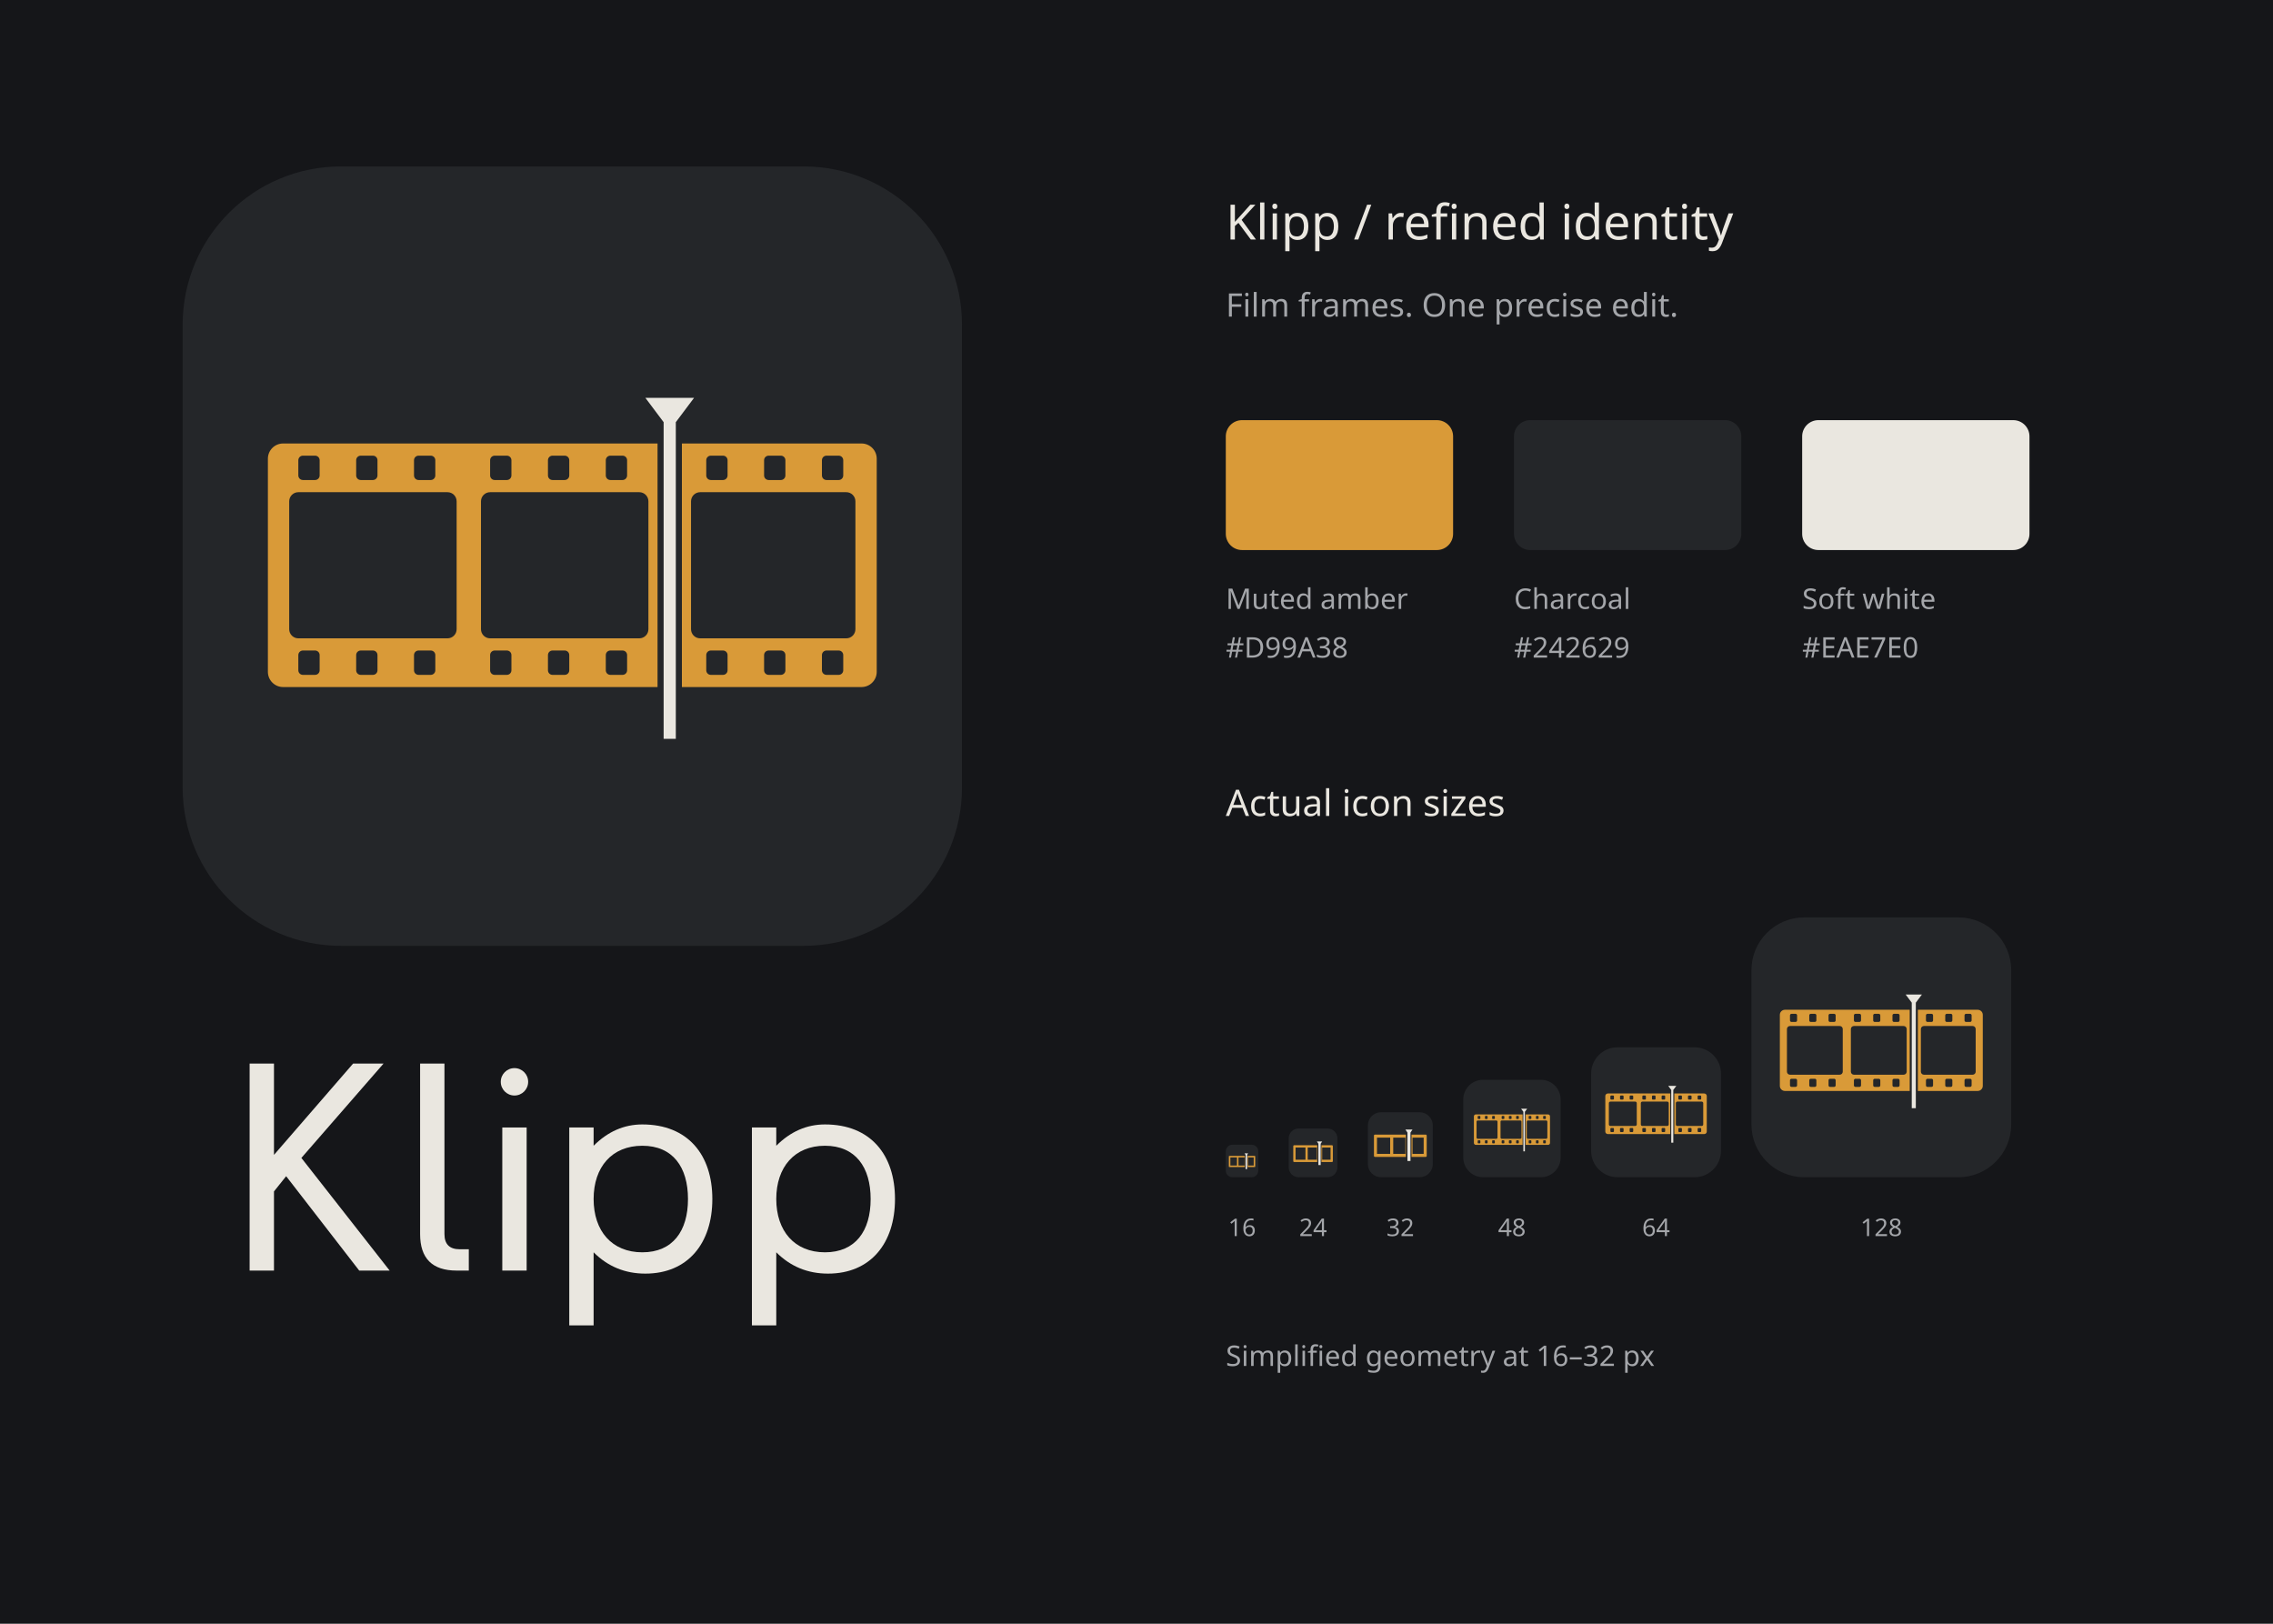
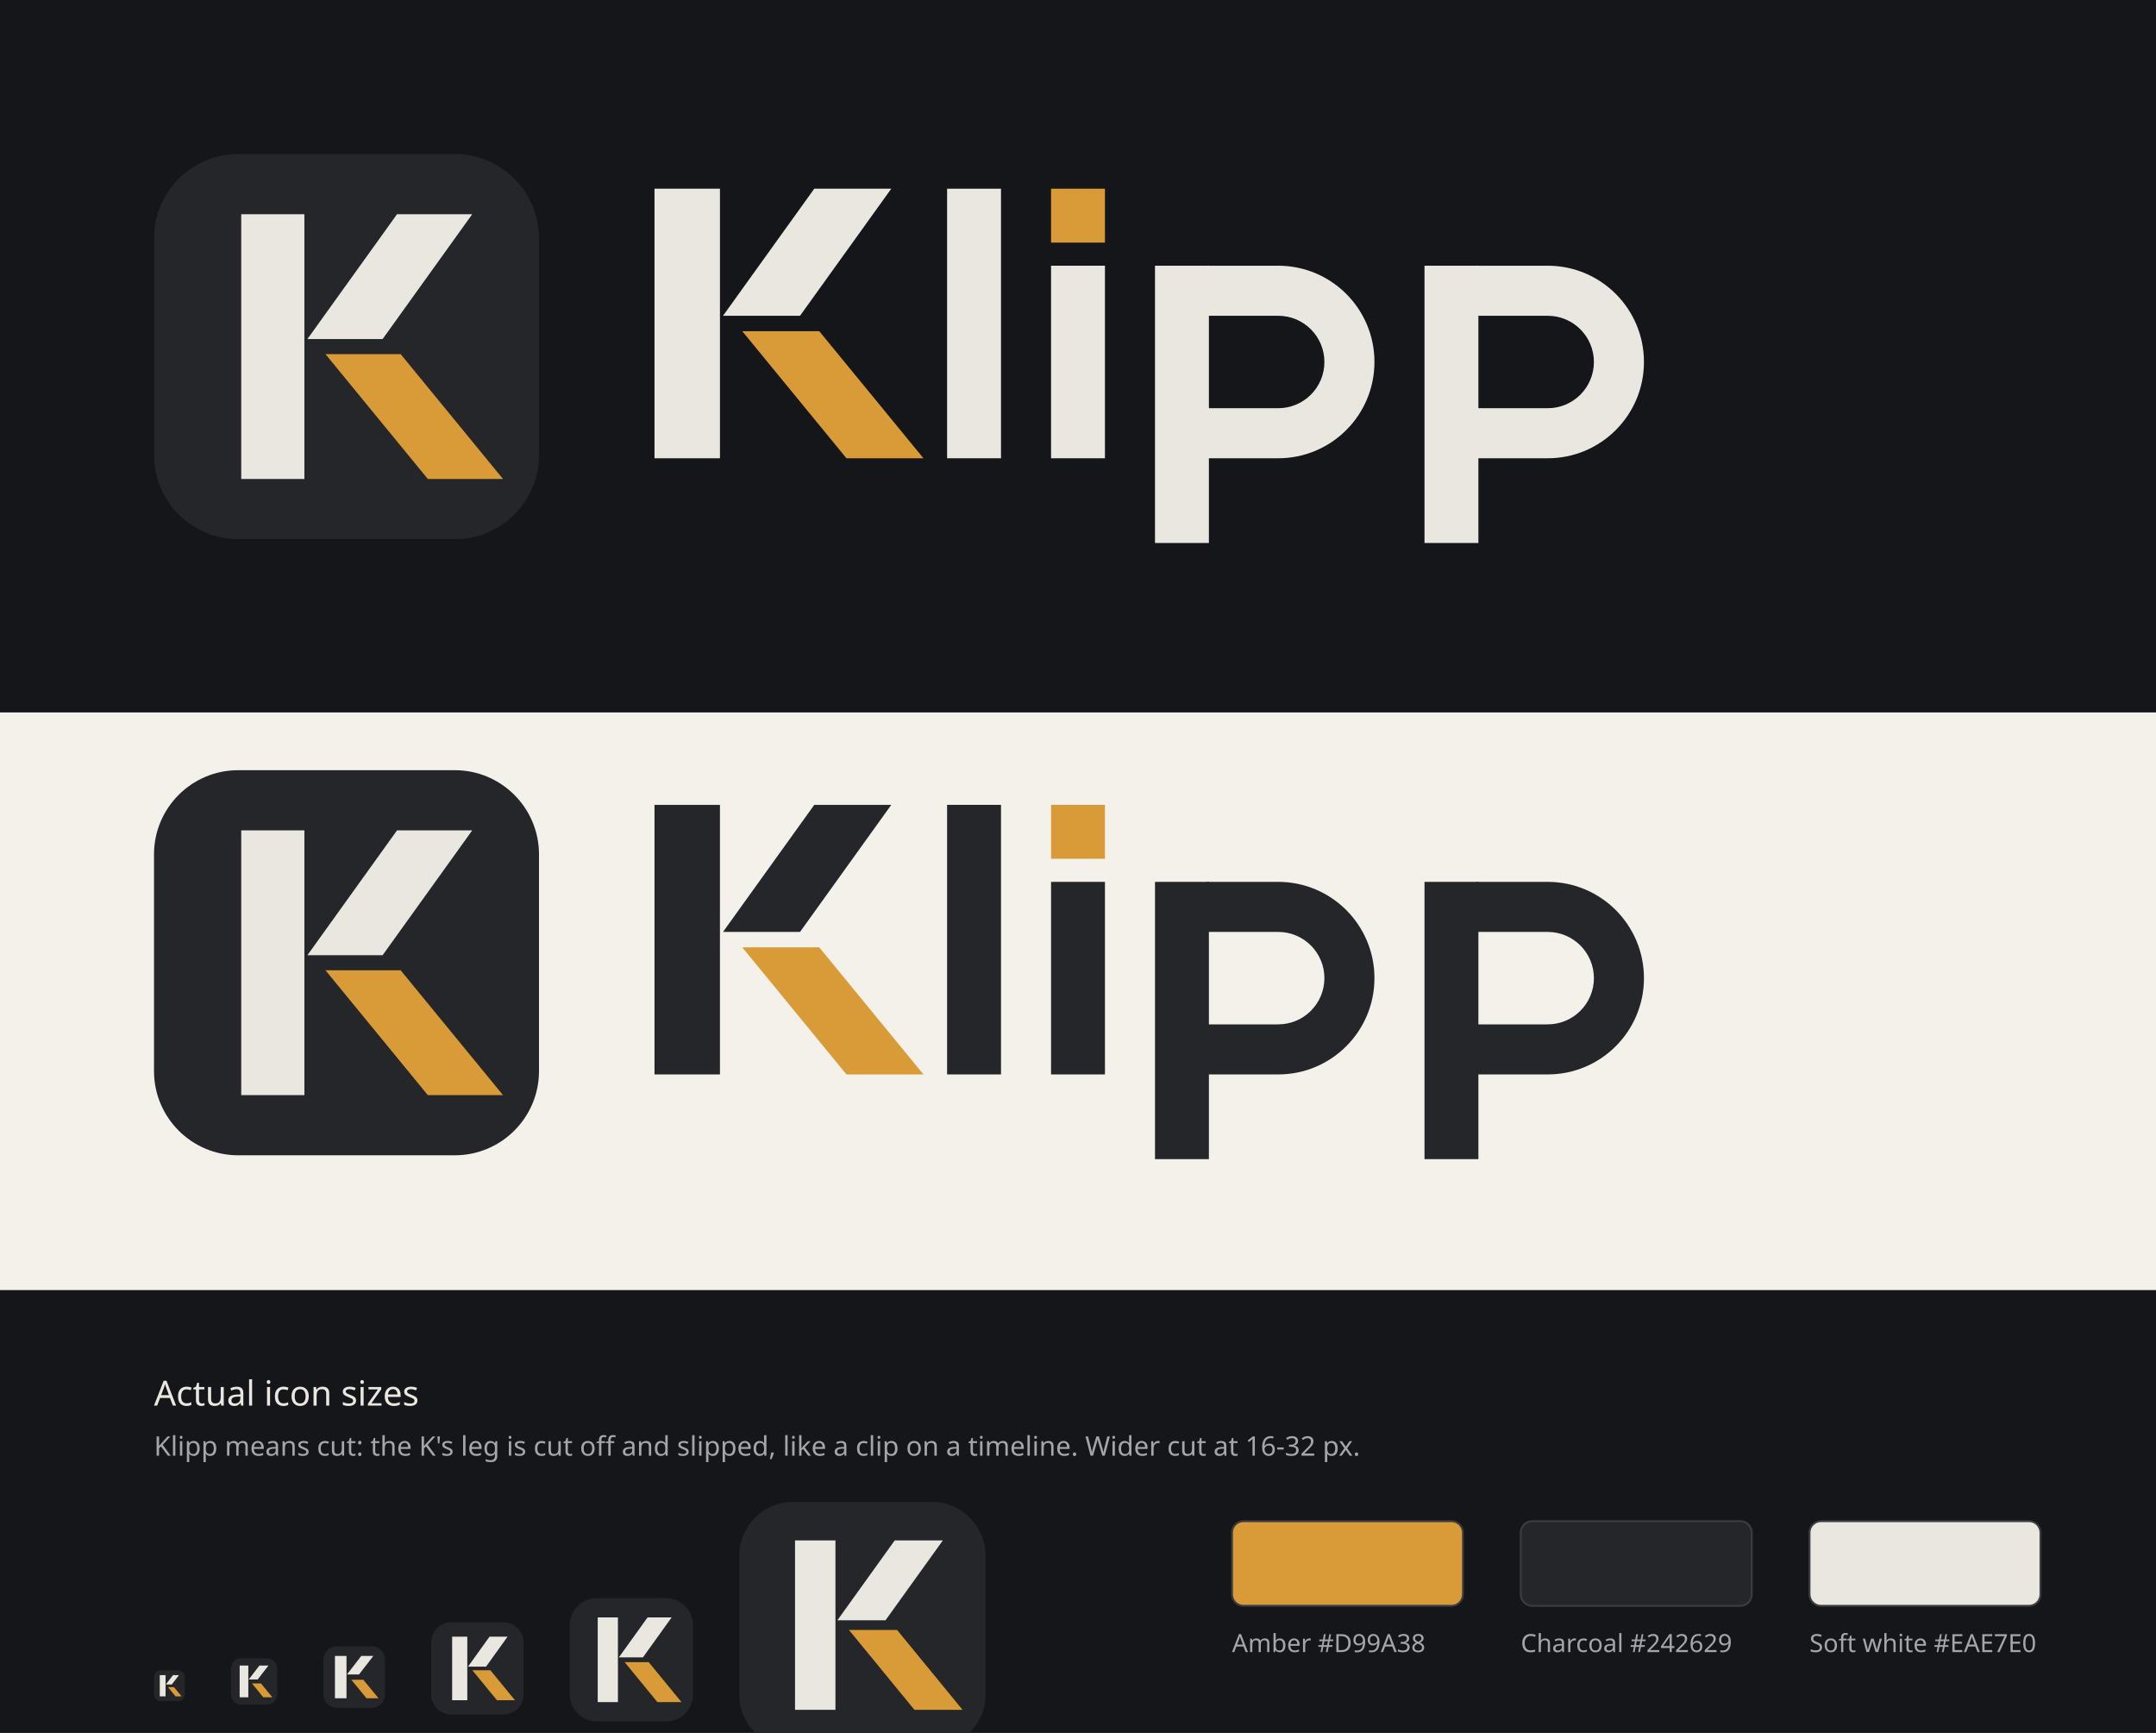
- <svg xmlns="http://www.w3.org/2000/svg" width="1120" height="800" viewBox="0 0 1120 800" role="img">
-   <rect x="0" y="0" width="1120" height="800" rx="0" fill="#151619" />
-   <g transform="translate(90 82) scale(1.5)">
-     <rect x="0" y="0" width="256" height="256" rx="52" fill="#242629" />
-     <rect x="28" y="91" width="200" height="80" rx="5" fill="#D99A38" />
-     <rect x="35" y="107" width="55" height="48" rx="3" fill="#242629" />
-     <rect x="98" y="107" width="55" height="48" rx="3" fill="#242629" />
-     <rect x="167" y="107" width="54" height="48" rx="3" fill="#242629" />
-     <rect x="38" y="95" width="7" height="8" rx="1.5" fill="#242629" />
-     <rect x="38" y="159" width="7" height="8" rx="1.5" fill="#242629" />
-     <rect x="57" y="95" width="7" height="8" rx="1.5" fill="#242629" />
-     <rect x="57" y="159" width="7" height="8" rx="1.5" fill="#242629" />
-     <rect x="76" y="95" width="7" height="8" rx="1.5" fill="#242629" />
-     <rect x="76" y="159" width="7" height="8" rx="1.5" fill="#242629" />
-     <rect x="101" y="95" width="7" height="8" rx="1.5" fill="#242629" />
-     <rect x="101" y="159" width="7" height="8" rx="1.5" fill="#242629" />
-     <rect x="120" y="95" width="7" height="8" rx="1.5" fill="#242629" />
-     <rect x="120" y="159" width="7" height="8" rx="1.5" fill="#242629" />
-     <rect x="139" y="95" width="7" height="8" rx="1.5" fill="#242629" />
-     <rect x="139" y="159" width="7" height="8" rx="1.5" fill="#242629" />
-     <rect x="172" y="95" width="7" height="8" rx="1.5" fill="#242629" />
-     <rect x="172" y="159" width="7" height="8" rx="1.5" fill="#242629" />
-     <rect x="191" y="95" width="7" height="8" rx="1.5" fill="#242629" />
-     <rect x="191" y="159" width="7" height="8" rx="1.5" fill="#242629" />
-     <rect x="210" y="95" width="7" height="8" rx="1.5" fill="#242629" />
-     <rect x="210" y="159" width="7" height="8" rx="1.5" fill="#242629" />
-     <rect x="156" y="88" width="8" height="87" rx="0" fill="#242629" />
-     <path fill="#EAE7E0" d="M152 76H168L162 84V188H158V84Z" />
-   </g>
-   <g transform="translate(123 524) scale(1.5)">
-     <g fill="#EAE7E0">
-       <path d="M0 0H8V30L34 0H44L17 31L46 68H36L12 37L8 42V68H0Z" />
-       <path d="M56 0H64V56Q64 61 69 61H72V68H68Q56 68 56 56Z" />
-       <path d="M83 21H91V68H83Z" />
-       <circle cx="87" cy="6" r="4.5" />
-       <path fill-rule="evenodd" d="M105 21H113V27Q120 20 129 20C144 20 152 30 152 44.5S144 69 130 69Q120 69 113 62V86H105ZM113 44.5C113 55 119 62 129 62S144 55 144 44.5S139 27 129 27S113 34 113 44.5Z" />
-       <path fill-rule="evenodd" d="M165 21H173V27Q180 20 189 20C204 20 212 30 212 44.5S204 69 190 69Q180 69 173 62V86H165ZM173 44.5C173 55 179 62 189 62S204 55 204 44.5S199 27 189 27S173 34 173 44.5Z" />
+ <svg xmlns="http://www.w3.org/2000/svg" width="1120" height="900" viewBox="0 0 1120 900" role="img">
+   <rect width="1120" height="900" fill="#151619" />
+   <g transform="translate(80 80)">
+     <g transform="scale(0.78125)">
+       <rect width="256" height="256" rx="56" fill="#242629" />
+       <path fill="#EAE7E0" d="M58 40H100V123.0H102.0L161.6 40H211.6L152.0 123.0H100V216H58Z" />
+       <path fill="#D99A38" d="M114.0 133.0H164.0L232.06 216H182.06Z" />
+     </g>
+     <g transform="translate(260 18)">
+       <path fill="#EAE7E0" d="M0 0H34V66.0H35.591L83.0 0H123.0L75.591 66.0H34V140H0Z" />
+       <path fill="#D99A38" d="M45.591 74.0H85.591L139.711 140H99.711Z" />
+       <rect x="152" y="0" width="28" height="140" fill="#EAE7E0" />
+       <rect x="206" y="40" width="28" height="100" fill="#EAE7E0" />
+       <rect x="206" y="0" width="28" height="28" fill="#D99A38" />
+       <rect x="260" y="40" width="28" height="144" fill="#EAE7E0" />
+       <path fill="#EAE7E0" fill-rule="evenodd" d="M287 40H324.0A50.0 50.0 0 0 1 324.0 140H287Z M287 66V114H324.0A24.0 24.0 0 0 0 324.0 66Z" />
+       <rect x="400.0" y="40" width="28" height="144" fill="#EAE7E0" />
+       <path fill="#EAE7E0" fill-rule="evenodd" d="M427.0 40H464.0A50.0 50.0 0 0 1 464.0 140H427.0Z M427.0 66V114H464.0A24.0 24.0 0 0 0 464.0 66Z" />
    </g>
  </g>
-   <g fill="#EAE7E0" font-family="sans-serif">
-     <text x="604" y="118" font-size="24">Klipp / refined identity</text>
-     <text x="604" y="156" fill="#A4A6AA" font-size="16">Film frames. One precise edit.</text>
+   <rect y="370" width="1120" height="300" fill="#F4F1EA" />
+   <g transform="translate(80 400)">
+     <g transform="scale(0.78125)">
+       <rect width="256" height="256" rx="56" fill="#242629" />
+       <path fill="#EAE7E0" d="M58 40H100V123.0H102.0L161.6 40H211.6L152.0 123.0H100V216H58Z" />
+       <path fill="#D99A38" d="M114.0 133.0H164.0L232.06 216H182.06Z" />
+     </g>
+     <g transform="translate(260 18)">
+       <path fill="#242629" d="M0 0H34V66.0H35.591L83.0 0H123.0L75.591 66.0H34V140H0Z" />
+       <path fill="#D99A38" d="M45.591 74.0H85.591L139.711 140H99.711Z" />
+       <rect x="152" y="0" width="28" height="140" fill="#242629" />
+       <rect x="206" y="40" width="28" height="100" fill="#242629" />
+       <rect x="206" y="0" width="28" height="28" fill="#D99A38" />
+       <rect x="260" y="40" width="28" height="144" fill="#242629" />
+       <path fill="#242629" fill-rule="evenodd" d="M287 40H324.0A50.0 50.0 0 0 1 324.0 140H287Z M287 66V114H324.0A24.0 24.0 0 0 0 324.0 66Z" />
+       <rect x="400.0" y="40" width="28" height="144" fill="#242629" />
+       <path fill="#242629" fill-rule="evenodd" d="M427.0 40H464.0A50.0 50.0 0 0 1 464.0 140H427.0Z M427.0 66V114H464.0A24.0 24.0 0 0 0 464.0 66Z" />
+     </g>
  </g>
-   <rect x="604" y="207" width="112" height="64" rx="8" fill="#D99A38" />
-   <g font-family="sans-serif" font-size="14" fill="#A4A6AA">
-     <text x="604" y="300">Muted amber</text>
-     <text x="604" y="324">#D99A38</text>
+   <g font-family="sans-serif">
+     <text x="80" y="730" fill="#EAE7E0" font-size="18">Actual icon sizes</text>
+     <text x="80" y="756" fill="#A4A6AA" font-size="14">Klipp means cut: the K's leg is cut off and slipped, like a clip on a timeline. Wider cut at 16-32 px.</text>
  </g>
-   <rect x="746" y="207" width="112" height="64" rx="8" fill="#242629" />
-   <g font-family="sans-serif" font-size="14" fill="#A4A6AA">
-     <text x="746" y="300">Charcoal</text>
-     <text x="746" y="324">#242629</text>
+   <g transform="translate(80 867.5) scale(0.0625)">
+     <rect width="256" height="256" rx="56" fill="#242629" />
+     <path fill="#EAE7E0" d="M48 40H96V117.0H98.0L157.6 40H207.6L148.0 117.0H96V216H48Z" />
+     <path fill="#D99A38" d="M116.0 139.0H166.0L229.14 216H179.14Z" />
  </g>
-   <rect x="888" y="207" width="112" height="64" rx="8" fill="#EAE7E0" />
-   <g font-family="sans-serif" font-size="14" fill="#A4A6AA">
-     <text x="888" y="300">Soft white</text>
-     <text x="888" y="324">#EAE7E0</text>
+   <g transform="translate(120 861.25) scale(0.09375)">
+     <rect width="256" height="256" rx="56" fill="#242629" />
+     <path fill="#EAE7E0" d="M48 40H96V117.0H98.0L157.6 40H207.6L148.0 117.0H96V216H48Z" />
+     <path fill="#D99A38" d="M116.0 139.0H166.0L229.14 216H179.14Z" />
  </g>
-   <text x="604" y="402" fill="#EAE7E0" font-family="sans-serif" font-size="18">Actual icon sizes</text>
-   <g transform="translate(604 564) scale(0.0625)">
-     <rect x="0" y="0" width="256" height="256" rx="52" fill="#242629" />
-     <rect x="24" y="88" width="208" height="88" rx="4" fill="#D99A38" />
-     <rect x="36" y="100" width="52" height="64" rx="0" fill="#242629" />
-     <rect x="100" y="100" width="48" height="64" rx="0" fill="#242629" />
-     <rect x="176" y="100" width="44" height="64" rx="0" fill="#242629" />
-     <rect x="150" y="84" width="22" height="96" rx="0" fill="#242629" />
-     <path fill="#EAE7E0" d="M148 68H176L168 80V192H156V80Z" />
+   <g transform="translate(168 855.0) scale(0.125)">
+     <rect width="256" height="256" rx="56" fill="#242629" />
+     <path fill="#EAE7E0" d="M48 40H96V117.0H98.0L157.6 40H207.6L148.0 117.0H96V216H48Z" />
+     <path fill="#D99A38" d="M116.0 139.0H166.0L229.14 216H179.14Z" />
  </g>
-   <text x="612.0" y="609" text-anchor="middle" fill="#A4A6AA" font-family="sans-serif" font-size="12">16</text>
-   <g transform="translate(635 556) scale(0.09375)">
-     <rect x="0" y="0" width="256" height="256" rx="52" fill="#242629" />
-     <rect x="24" y="88" width="208" height="88" rx="4" fill="#D99A38" />
-     <rect x="36" y="100" width="52" height="64" rx="0" fill="#242629" />
-     <rect x="100" y="100" width="48" height="64" rx="0" fill="#242629" />
-     <rect x="176" y="100" width="44" height="64" rx="0" fill="#242629" />
-     <rect x="150" y="84" width="22" height="96" rx="0" fill="#242629" />
-     <path fill="#EAE7E0" d="M148 68H176L168 80V192H156V80Z" />
+   <g transform="translate(224 842.5) scale(0.1875)">
+     <rect width="256" height="256" rx="56" fill="#242629" />
+     <path fill="#EAE7E0" d="M58 40H100V123.0H102.0L161.6 40H211.6L152.0 123.0H100V216H58Z" />
+     <path fill="#D99A38" d="M114.0 133.0H164.0L232.06 216H182.06Z" />
  </g>
-   <text x="647.0" y="609" text-anchor="middle" fill="#A4A6AA" font-family="sans-serif" font-size="12">24</text>
-   <g transform="translate(674 548) scale(0.125)">
-     <rect x="0" y="0" width="256" height="256" rx="52" fill="#242629" />
-     <rect x="24" y="88" width="208" height="88" rx="4" fill="#D99A38" />
-     <rect x="36" y="100" width="52" height="64" rx="0" fill="#242629" />
-     <rect x="100" y="100" width="48" height="64" rx="0" fill="#242629" />
-     <rect x="176" y="100" width="44" height="64" rx="0" fill="#242629" />
-     <rect x="150" y="84" width="22" height="96" rx="0" fill="#242629" />
-     <path fill="#EAE7E0" d="M148 68H176L168 80V192H156V80Z" />
+   <g transform="translate(296 830.0) scale(0.25)">
+     <rect width="256" height="256" rx="56" fill="#242629" />
+     <path fill="#EAE7E0" d="M58 40H100V123.0H102.0L161.6 40H211.6L152.0 123.0H100V216H58Z" />
+     <path fill="#D99A38" d="M114.0 133.0H164.0L232.06 216H182.06Z" />
  </g>
-   <text x="690.0" y="609" text-anchor="middle" fill="#A4A6AA" font-family="sans-serif" font-size="12">32</text>
-   <g transform="translate(721 532) scale(0.1875)">
-     <rect x="0" y="0" width="256" height="256" rx="52" fill="#242629" />
-     <rect x="28" y="91" width="200" height="80" rx="5" fill="#D99A38" />
-     <rect x="35" y="107" width="55" height="48" rx="3" fill="#242629" />
-     <rect x="98" y="107" width="55" height="48" rx="3" fill="#242629" />
-     <rect x="167" y="107" width="54" height="48" rx="3" fill="#242629" />
-     <rect x="38" y="95" width="7" height="8" rx="1.5" fill="#242629" />
-     <rect x="38" y="159" width="7" height="8" rx="1.5" fill="#242629" />
-     <rect x="57" y="95" width="7" height="8" rx="1.5" fill="#242629" />
-     <rect x="57" y="159" width="7" height="8" rx="1.5" fill="#242629" />
-     <rect x="76" y="95" width="7" height="8" rx="1.5" fill="#242629" />
-     <rect x="76" y="159" width="7" height="8" rx="1.5" fill="#242629" />
-     <rect x="101" y="95" width="7" height="8" rx="1.5" fill="#242629" />
-     <rect x="101" y="159" width="7" height="8" rx="1.5" fill="#242629" />
-     <rect x="120" y="95" width="7" height="8" rx="1.5" fill="#242629" />
-     <rect x="120" y="159" width="7" height="8" rx="1.5" fill="#242629" />
-     <rect x="139" y="95" width="7" height="8" rx="1.5" fill="#242629" />
-     <rect x="139" y="159" width="7" height="8" rx="1.5" fill="#242629" />
-     <rect x="172" y="95" width="7" height="8" rx="1.5" fill="#242629" />
-     <rect x="172" y="159" width="7" height="8" rx="1.5" fill="#242629" />
-     <rect x="191" y="95" width="7" height="8" rx="1.5" fill="#242629" />
-     <rect x="191" y="159" width="7" height="8" rx="1.5" fill="#242629" />
-     <rect x="210" y="95" width="7" height="8" rx="1.5" fill="#242629" />
-     <rect x="210" y="159" width="7" height="8" rx="1.5" fill="#242629" />
-     <rect x="156" y="88" width="8" height="87" rx="0" fill="#242629" />
-     <path fill="#EAE7E0" d="M152 76H168L162 84V188H158V84Z" />
+   <g transform="translate(384 780.0) scale(0.5)">
+     <rect width="256" height="256" rx="56" fill="#242629" />
+     <path fill="#EAE7E0" d="M58 40H100V123.0H102.0L161.6 40H211.6L152.0 123.0H100V216H58Z" />
+     <path fill="#D99A38" d="M114.0 133.0H164.0L232.06 216H182.06Z" />
  </g>
-   <text x="745.0" y="609" text-anchor="middle" fill="#A4A6AA" font-family="sans-serif" font-size="12">48</text>
-   <g transform="translate(784 516) scale(0.25)">
-     <rect x="0" y="0" width="256" height="256" rx="52" fill="#242629" />
-     <rect x="28" y="91" width="200" height="80" rx="5" fill="#D99A38" />
-     <rect x="35" y="107" width="55" height="48" rx="3" fill="#242629" />
-     <rect x="98" y="107" width="55" height="48" rx="3" fill="#242629" />
-     <rect x="167" y="107" width="54" height="48" rx="3" fill="#242629" />
-     <rect x="38" y="95" width="7" height="8" rx="1.5" fill="#242629" />
-     <rect x="38" y="159" width="7" height="8" rx="1.5" fill="#242629" />
-     <rect x="57" y="95" width="7" height="8" rx="1.5" fill="#242629" />
-     <rect x="57" y="159" width="7" height="8" rx="1.5" fill="#242629" />
-     <rect x="76" y="95" width="7" height="8" rx="1.5" fill="#242629" />
-     <rect x="76" y="159" width="7" height="8" rx="1.5" fill="#242629" />
-     <rect x="101" y="95" width="7" height="8" rx="1.5" fill="#242629" />
-     <rect x="101" y="159" width="7" height="8" rx="1.5" fill="#242629" />
-     <rect x="120" y="95" width="7" height="8" rx="1.5" fill="#242629" />
-     <rect x="120" y="159" width="7" height="8" rx="1.5" fill="#242629" />
-     <rect x="139" y="95" width="7" height="8" rx="1.5" fill="#242629" />
-     <rect x="139" y="159" width="7" height="8" rx="1.5" fill="#242629" />
-     <rect x="172" y="95" width="7" height="8" rx="1.5" fill="#242629" />
-     <rect x="172" y="159" width="7" height="8" rx="1.5" fill="#242629" />
-     <rect x="191" y="95" width="7" height="8" rx="1.5" fill="#242629" />
-     <rect x="191" y="159" width="7" height="8" rx="1.5" fill="#242629" />
-     <rect x="210" y="95" width="7" height="8" rx="1.5" fill="#242629" />
-     <rect x="210" y="159" width="7" height="8" rx="1.5" fill="#242629" />
-     <rect x="156" y="88" width="8" height="87" rx="0" fill="#242629" />
-     <path fill="#EAE7E0" d="M152 76H168L162 84V188H158V84Z" />
-   </g>
-   <text x="816.0" y="609" text-anchor="middle" fill="#A4A6AA" font-family="sans-serif" font-size="12">64</text>
-   <g transform="translate(863 452) scale(0.5)">
-     <rect x="0" y="0" width="256" height="256" rx="52" fill="#242629" />
-     <rect x="28" y="91" width="200" height="80" rx="5" fill="#D99A38" />
-     <rect x="35" y="107" width="55" height="48" rx="3" fill="#242629" />
-     <rect x="98" y="107" width="55" height="48" rx="3" fill="#242629" />
-     <rect x="167" y="107" width="54" height="48" rx="3" fill="#242629" />
-     <rect x="38" y="95" width="7" height="8" rx="1.5" fill="#242629" />
-     <rect x="38" y="159" width="7" height="8" rx="1.5" fill="#242629" />
-     <rect x="57" y="95" width="7" height="8" rx="1.5" fill="#242629" />
-     <rect x="57" y="159" width="7" height="8" rx="1.5" fill="#242629" />
-     <rect x="76" y="95" width="7" height="8" rx="1.5" fill="#242629" />
-     <rect x="76" y="159" width="7" height="8" rx="1.5" fill="#242629" />
-     <rect x="101" y="95" width="7" height="8" rx="1.5" fill="#242629" />
-     <rect x="101" y="159" width="7" height="8" rx="1.5" fill="#242629" />
-     <rect x="120" y="95" width="7" height="8" rx="1.5" fill="#242629" />
-     <rect x="120" y="159" width="7" height="8" rx="1.5" fill="#242629" />
-     <rect x="139" y="95" width="7" height="8" rx="1.5" fill="#242629" />
-     <rect x="139" y="159" width="7" height="8" rx="1.5" fill="#242629" />
-     <rect x="172" y="95" width="7" height="8" rx="1.5" fill="#242629" />
-     <rect x="172" y="159" width="7" height="8" rx="1.5" fill="#242629" />
-     <rect x="191" y="95" width="7" height="8" rx="1.5" fill="#242629" />
-     <rect x="191" y="159" width="7" height="8" rx="1.5" fill="#242629" />
-     <rect x="210" y="95" width="7" height="8" rx="1.5" fill="#242629" />
-     <rect x="210" y="159" width="7" height="8" rx="1.5" fill="#242629" />
-     <rect x="156" y="88" width="8" height="87" rx="0" fill="#242629" />
-     <path fill="#EAE7E0" d="M152 76H168L162 84V188H158V84Z" />
-   </g>
-   <text x="927.0" y="609" text-anchor="middle" fill="#A4A6AA" font-family="sans-serif" font-size="12">128</text>
-   <text x="604" y="673" fill="#A4A6AA" font-family="sans-serif" font-size="14">Simplified geometry at 16–32 px</text>
+   <rect x="640" y="790" width="120" height="44" rx="6" fill="#D99A38" stroke="#3a3c40" />
+   <text x="640" y="858" fill="#A4A6AA" font-family="sans-serif" font-size="13">Amber #D99A38</text>
+   <rect x="790" y="790" width="120" height="44" rx="6" fill="#242629" stroke="#3a3c40" />
+   <text x="790" y="858" fill="#A4A6AA" font-family="sans-serif" font-size="13">Charcoal #242629</text>
+   <rect x="940" y="790" width="120" height="44" rx="6" fill="#EAE7E0" stroke="#3a3c40" />
+   <text x="940" y="858" fill="#A4A6AA" font-family="sans-serif" font-size="13">Soft white #EAE7E0</text>
</svg>
